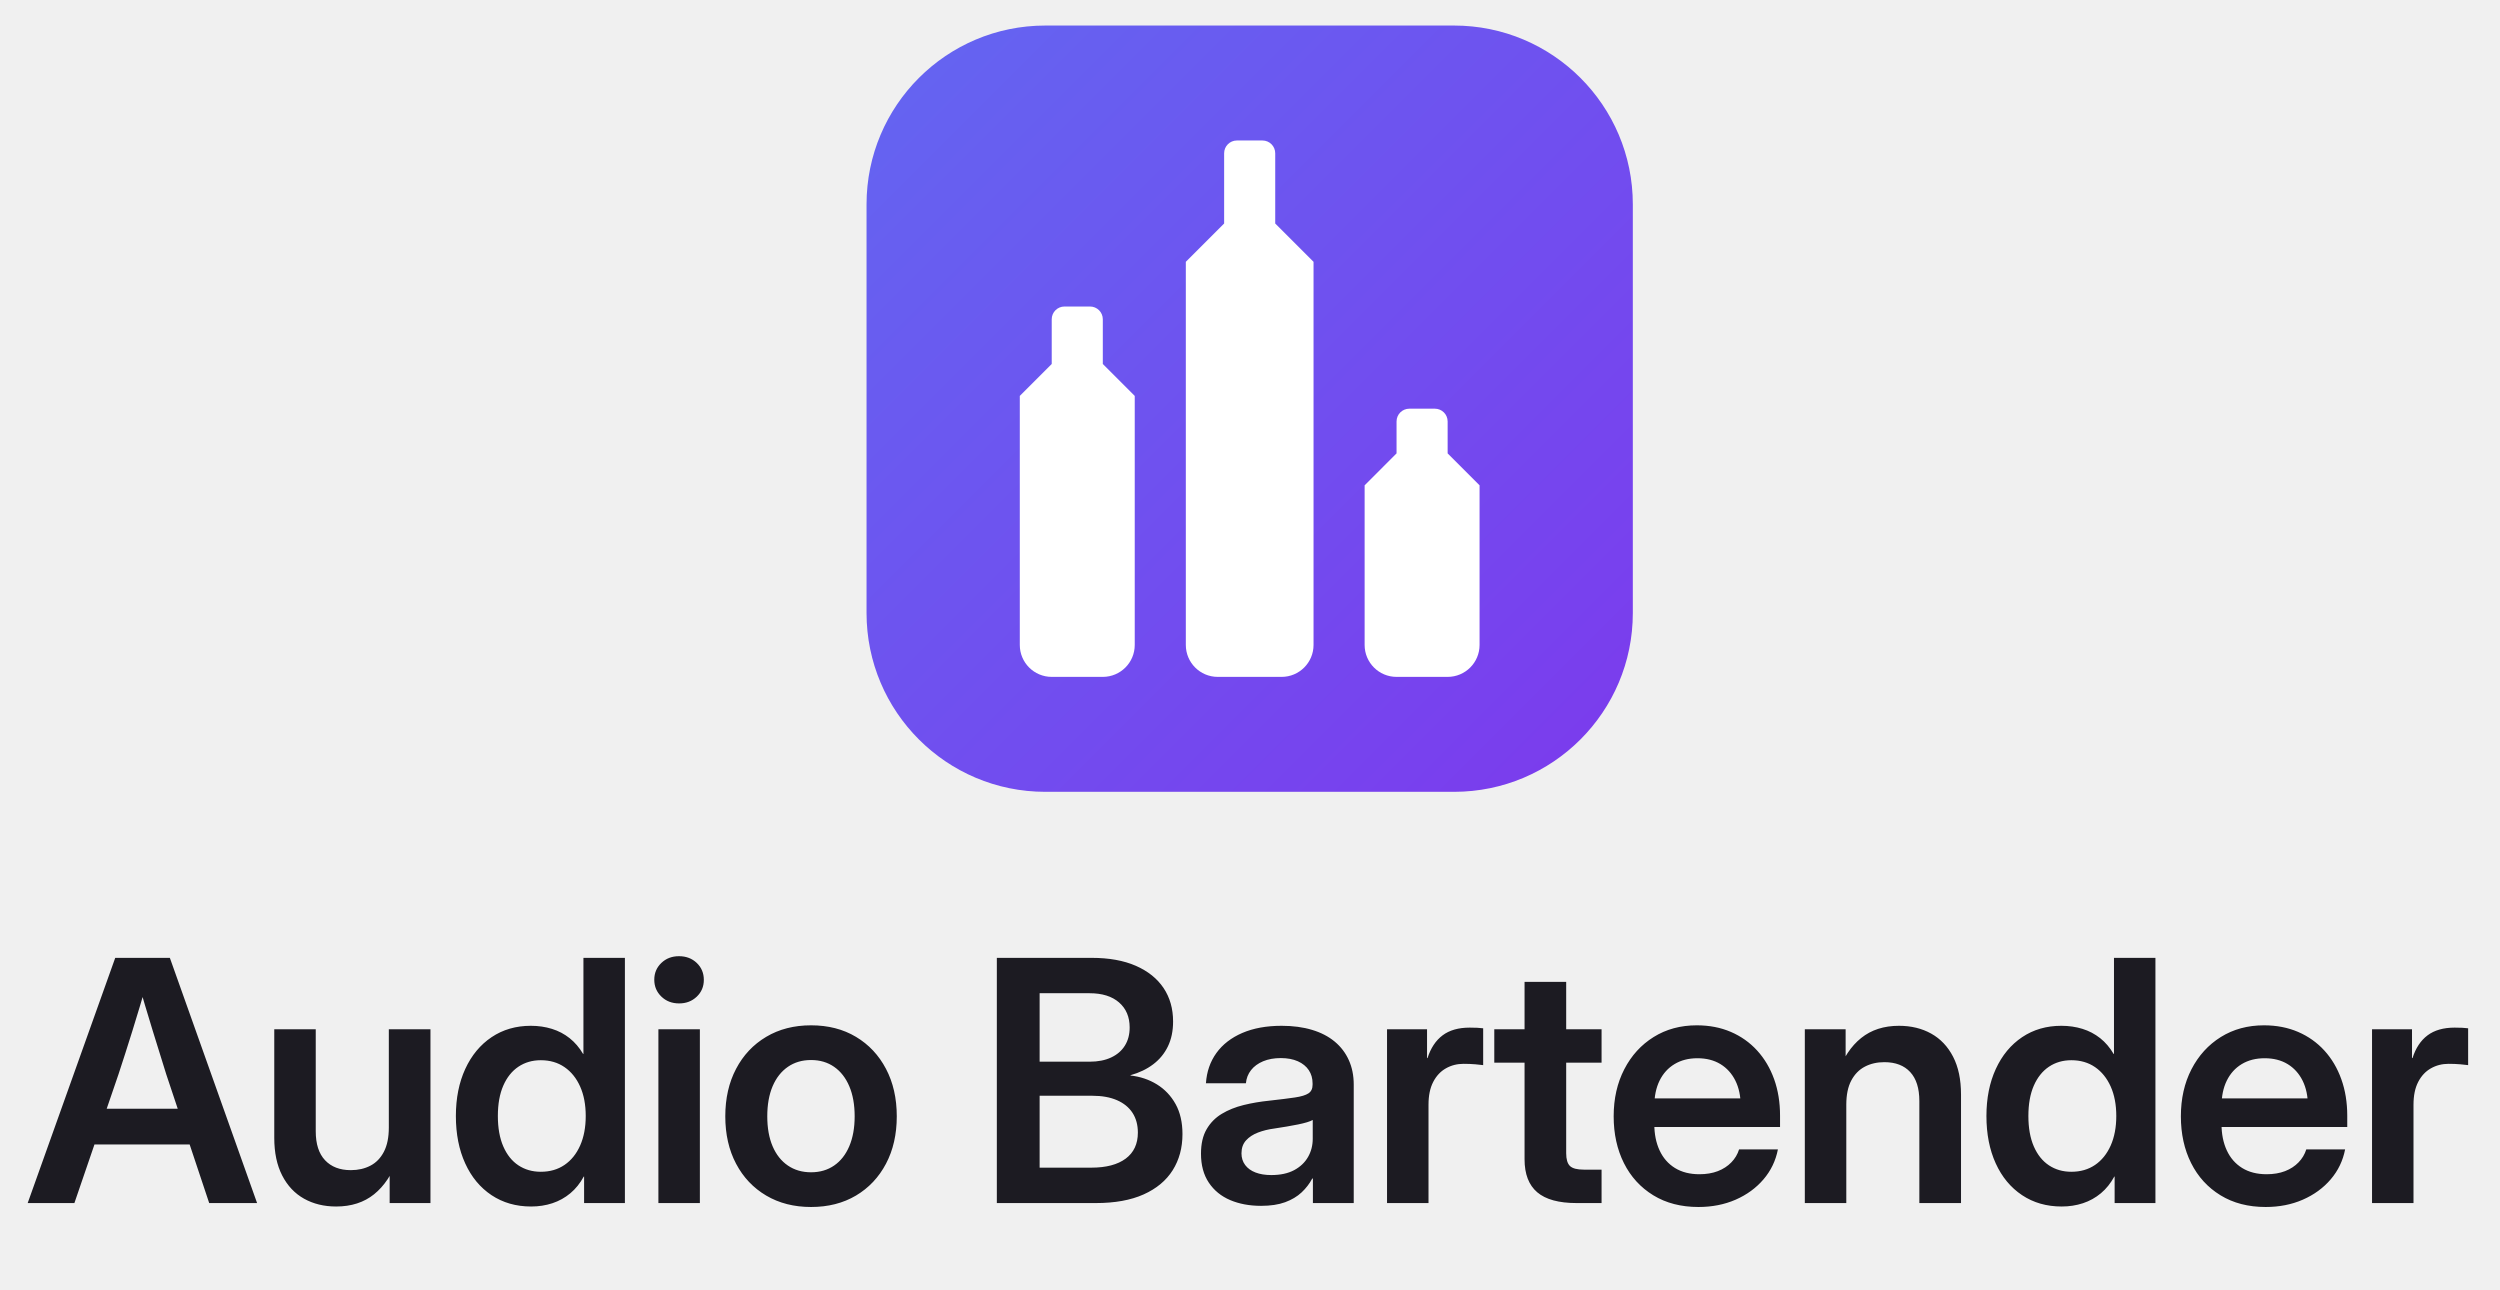
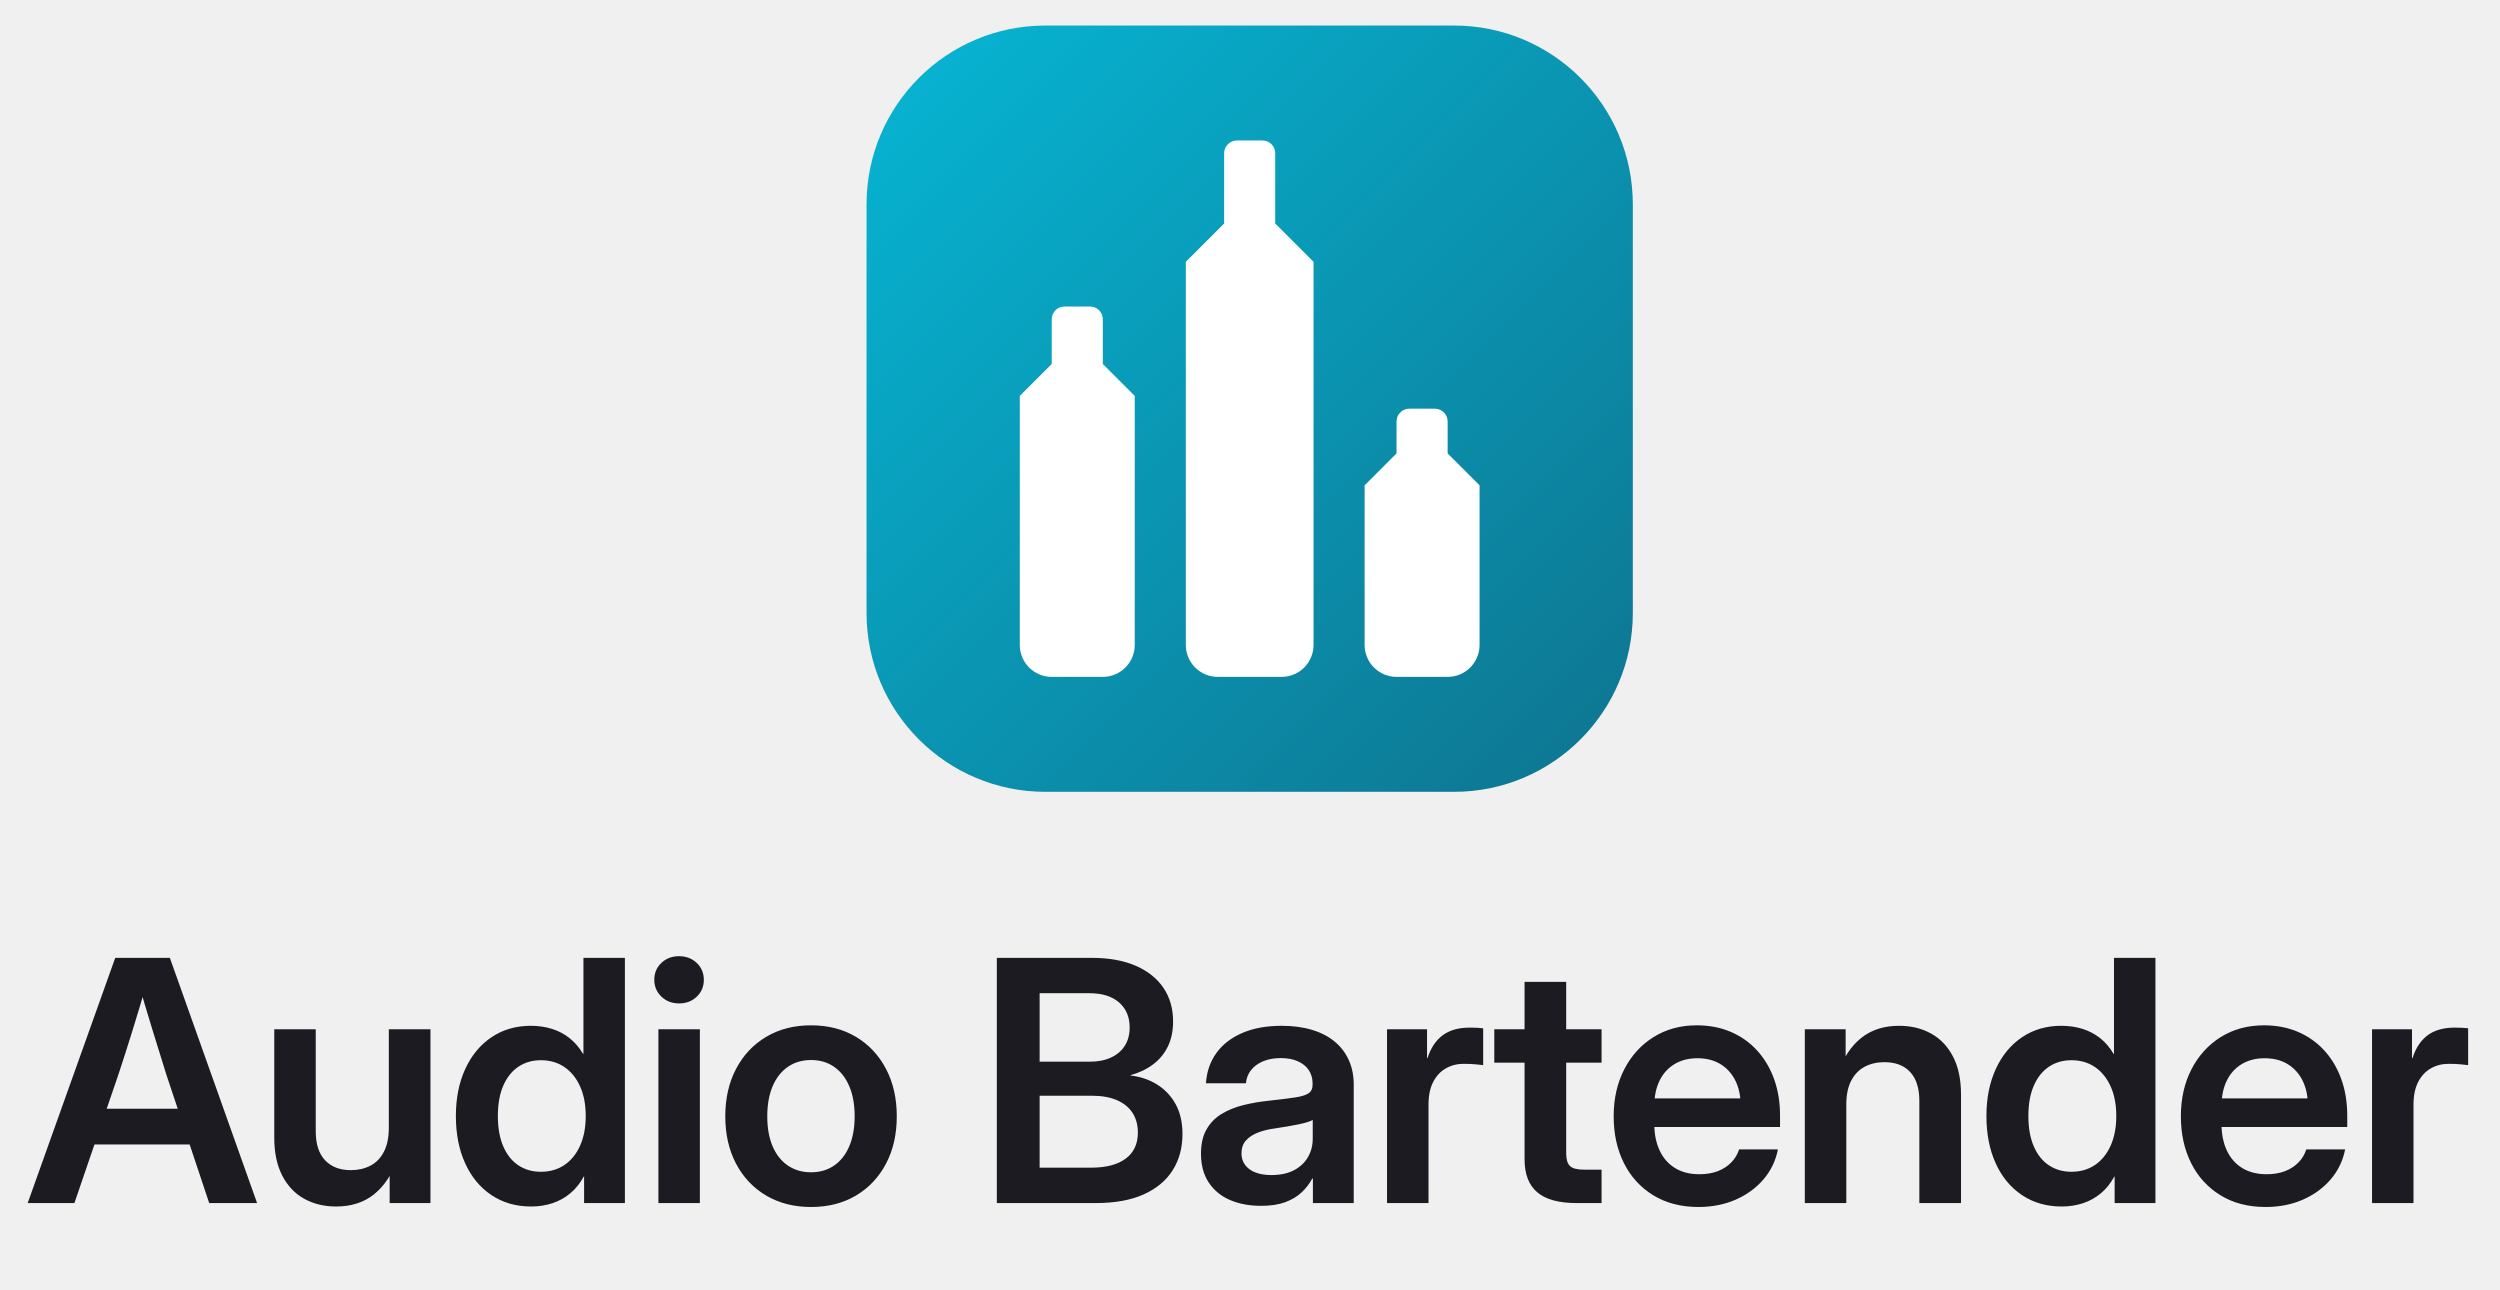
<svg xmlns="http://www.w3.org/2000/svg" viewBox="0 0 783 404">
  <g transform="translate(263.4 0)">
    <defs>
      <linearGradient id="t" x1="0" y1="0" x2="1" y2="1">
-         <stop offset="0" stop-color="#6366F1" />
-         <stop offset="1" stop-color="#7C3AED" />
+         <stop offset="0" stop-color="#06B6D4" />
+         <stop offset="1" stop-color="#0E7490" />
      </linearGradient>
    </defs>
    <rect x="8" y="8" width="240" height="240" rx="56" fill="url(#t)" />
    <path fill="#FFFFFF" d="M66 100A4 4 0 0 1 70 96H78A4 4 0 0 1 82 100V114L92 124V202A10 10 0 0 1 82 212H66A10 10 0 0 1 56 202V124L66 114Z M120 48A4 4 0 0 1 124 44H132A4 4 0 0 1 136 48V70L148 82V202A10 10 0 0 1 138 212H118A10 10 0 0 1 108 202V82L120 70Z M174 132A4 4 0 0 1 178 128H186A4 4 0 0 1 190 132V142L200 152V202A10 10 0 0 1 190 212H174A10 10 0 0 1 164 202V152L174 142Z" />
  </g>
  <path fill="#1C1B22" d="M8.67 376.8 36.09 300.0H53.20L80.52 376.8H65.52L52.06 336.44Q50.05 330.04 47.84 322.85Q45.62 315.66 42.79 305.87H46.55Q43.71 315.66 41.47 322.85Q39.23 330.04 37.12 336.44L23.30 376.8ZM24.95 358.45V347.26H64.23V358.45ZM105.28 377.88Q99.61 377.88 95.23 375.43Q90.85 372.98 88.38 368.16Q85.90 363.34 85.90 356.38V322.36H98.89V354.32Q98.89 360.30 101.81 363.39Q104.72 366.49 109.87 366.49Q113.33 366.49 116.01 365.09Q118.69 363.70 120.23 360.74Q121.78 357.78 121.78 353.14V322.36H134.82V376.8H122.04V362.93H124.56Q121.93 370.20 117.17 374.04Q112.40 377.88 105.28 377.88ZM166.34 377.88Q159.28 377.88 153.94 374.32Q148.61 370.76 145.70 364.37Q142.78 357.98 142.78 349.53Q142.78 341.18 145.72 334.79Q148.66 328.40 153.97 324.84Q159.28 321.28 166.24 321.28Q169.79 321.28 172.86 322.24Q175.93 323.19 178.40 325.15Q180.87 327.11 182.63 330.10H182.73V300.0H195.72V376.8H182.94V368.50H182.83Q181.13 371.64 178.63 373.73Q176.13 375.82 173.01 376.85Q169.90 377.88 166.34 377.88ZM169.38 367.00Q173.66 367.00 176.80 364.86Q179.95 362.72 181.70 358.78Q183.45 354.84 183.45 349.53Q183.45 344.22 181.70 340.30Q179.95 336.38 176.80 334.22Q173.66 332.06 169.38 332.06Q165.41 332.06 162.37 334.09Q159.33 336.13 157.63 340.02Q155.93 343.91 155.93 349.53Q155.93 355.15 157.63 359.06Q159.33 362.98 162.37 364.99Q165.41 367.00 169.38 367.00ZM206.21 376.8V322.36H219.20V376.8ZM212.70 314.27Q209.35 314.27 207.14 312.13Q204.92 309.99 204.92 306.85Q204.92 303.71 207.14 301.59Q209.35 299.48 212.65 299.48Q216.00 299.48 218.22 301.59Q220.44 303.71 220.44 306.90Q220.44 310.05 218.22 312.16Q216.00 314.27 212.70 314.27ZM254.02 378.03Q246.03 378.03 239.97 374.45Q233.91 370.87 230.54 364.48Q227.16 358.08 227.16 349.63Q227.16 341.18 230.54 334.76Q233.91 328.34 239.97 324.74Q246.03 321.13 254.02 321.13Q262.06 321.13 268.09 324.74Q274.12 328.34 277.49 334.76Q280.87 341.18 280.87 349.63Q280.87 358.08 277.49 364.48Q274.12 370.87 268.09 374.45Q262.06 378.03 254.02 378.03ZM254.02 367.16Q258.19 367.16 261.26 365.04Q264.33 362.93 266.00 358.99Q267.68 355.04 267.68 349.63Q267.68 344.17 266.00 340.22Q264.33 336.28 261.26 334.14Q258.19 332.00 254.02 332.00Q249.84 332.00 246.75 334.14Q243.66 336.28 241.98 340.22Q240.31 344.17 240.31 349.63Q240.31 355.10 241.98 359.01Q243.66 362.93 246.75 365.04Q249.84 367.16 254.02 367.16ZM312.21 376.8V300.0H341.90Q350.04 300.0 355.74 302.49Q361.44 304.99 364.43 309.45Q367.41 313.91 367.41 319.94Q367.41 324.38 365.79 327.73Q364.17 331.08 361.18 333.34Q358.19 335.61 354.07 336.75V336.85Q358.65 337.36 362.34 339.63Q366.02 341.90 368.19 345.79Q370.35 349.68 370.35 355.20Q370.35 361.64 367.29 366.51Q364.22 371.38 358.19 374.09Q352.16 376.8 343.24 376.8ZM325.61 365.71H341.80Q348.76 365.71 352.57 362.88Q356.38 360.04 356.38 354.73Q356.38 351.13 354.71 348.55Q353.03 345.97 349.84 344.58Q346.64 343.19 342.11 343.19H325.61ZM325.61 332.52H341.28Q345.20 332.52 348.01 331.20Q350.82 329.89 352.31 327.49Q353.81 325.10 353.81 321.80Q353.81 316.85 350.48 313.96Q347.16 311.08 341.28 311.08H325.61ZM394.97 377.67Q389.55 377.67 385.30 375.87Q381.05 374.06 378.60 370.40Q376.15 366.74 376.15 361.33Q376.15 356.69 377.91 353.68Q379.66 350.66 382.65 348.86Q385.64 347.05 389.50 346.10Q393.37 345.15 397.54 344.73Q402.59 344.17 405.56 343.73Q408.52 343.29 409.81 342.44Q411.10 341.59 411.10 339.74V339.32Q411.10 336.95 409.91 335.17Q408.73 333.40 406.49 332.39Q404.24 331.39 401.15 331.39Q398.01 331.39 395.61 332.39Q393.21 333.40 391.82 335.17Q390.43 336.95 390.22 339.27H377.70Q378.06 333.86 380.97 329.81Q383.88 325.77 389.09 323.52Q394.30 321.28 401.41 321.28Q406.72 321.28 410.92 322.55Q415.12 323.81 418.03 326.23Q420.94 328.65 422.46 332.06Q423.99 335.46 423.99 339.68V376.8H411.20V369.12H411.00Q409.71 371.54 407.65 373.47Q405.58 375.40 402.49 376.54Q399.40 377.67 394.97 377.67ZM398.16 368.03Q402.44 368.03 405.33 366.49Q408.21 364.94 409.68 362.36Q411.15 359.79 411.15 356.64V350.77Q410.53 351.13 409.35 351.49Q408.16 351.85 406.54 352.18Q404.91 352.52 403.03 352.83Q401.15 353.14 399.14 353.45Q396.36 353.81 394.01 354.71Q391.67 355.61 390.25 357.18Q388.83 358.75 388.83 361.23Q388.83 363.34 389.99 364.89Q391.15 366.43 393.24 367.23Q395.33 368.03 398.16 368.03ZM434.42 376.8V322.36H446.95V331.39H447.10Q448.60 326.69 451.82 324.27Q455.04 321.85 460.30 321.85Q461.64 321.85 462.70 321.90Q463.75 321.95 464.53 322.06V333.60Q463.86 333.50 462.10 333.34Q460.35 333.19 458.39 333.19Q455.35 333.19 452.85 334.61Q450.35 336.02 448.88 338.86Q447.41 341.69 447.41 345.97V376.8ZM501.61 322.36V332.83H468.01V322.36ZM477.49 307.52H490.53V361.18Q490.53 364.06 491.72 365.20Q492.90 366.33 496.05 366.33Q497.33 366.33 498.98 366.33Q500.63 366.33 501.61 366.33V376.8Q500.27 376.8 498.08 376.8Q495.89 376.8 493.78 376.8Q485.43 376.8 481.46 373.42Q477.49 370.04 477.49 363.08ZM531.95 378.03Q523.80 378.03 517.82 374.37Q511.84 370.71 508.62 364.30Q505.40 357.88 505.40 349.63Q505.40 341.33 508.73 334.89Q512.05 328.45 517.93 324.79Q523.80 321.13 531.43 321.13Q537.31 321.13 542.10 323.19Q546.89 325.25 550.35 329.04Q553.80 332.83 555.66 338.01Q557.51 343.19 557.51 349.43V352.98H510.56V344.01H551.02L545.19 346.44Q545.19 341.80 543.52 338.45Q541.84 335.10 538.83 333.27Q535.81 331.44 531.64 331.44Q527.51 331.44 524.47 333.27Q521.43 335.10 519.78 338.45Q518.13 341.80 518.13 346.44V352.05Q518.13 356.74 519.78 360.30Q521.43 363.86 524.60 365.82Q527.77 367.77 532.26 367.77Q535.50 367.77 538.03 366.80Q540.55 365.82 542.25 364.06Q543.96 362.31 544.68 359.99H556.84Q555.81 365.30 552.33 369.37Q548.85 373.44 543.60 375.74Q538.34 378.03 531.95 378.03ZM578.26 346.02V376.8H565.27V322.36H578.05V336.23H575.53Q578.16 328.91 582.92 325.10Q587.69 321.28 594.75 321.28Q600.47 321.28 604.86 323.73Q609.24 326.18 611.71 330.97Q614.19 335.77 614.19 342.78V376.8H601.14V344.84Q601.14 338.86 598.28 335.77Q595.42 332.67 590.17 332.67Q586.76 332.67 584.08 334.07Q581.40 335.46 579.83 338.4Q578.26 341.33 578.26 346.02ZM645.71 377.88Q638.64 377.88 633.31 374.32Q627.97 370.76 625.06 364.37Q622.15 357.98 622.15 349.53Q622.15 341.18 625.09 334.79Q628.03 328.40 633.33 324.84Q638.64 321.28 645.60 321.28Q649.16 321.28 652.23 322.24Q655.29 323.19 657.77 325.15Q660.24 327.11 661.99 330.10H662.10V300.0H675.08V376.8H662.30V368.50H662.20Q660.50 371.64 658.00 373.73Q655.50 375.82 652.38 376.85Q649.26 377.88 645.71 377.88ZM648.75 367.00Q653.02 367.00 656.17 364.86Q659.31 362.72 661.07 358.78Q662.82 354.84 662.82 349.53Q662.82 344.22 661.07 340.30Q659.31 336.38 656.17 334.22Q653.02 332.06 648.75 332.06Q644.78 332.06 641.74 334.09Q638.70 336.13 636.99 340.02Q635.29 343.91 635.29 349.53Q635.29 355.15 636.99 359.06Q638.70 362.98 641.74 364.99Q644.78 367.00 648.75 367.00ZM709.59 378.03Q701.45 378.03 695.47 374.37Q689.49 370.71 686.27 364.30Q683.05 357.88 683.05 349.63Q683.05 341.33 686.37 334.89Q689.70 328.45 695.57 324.79Q701.45 321.13 709.08 321.13Q714.95 321.13 719.75 323.19Q724.54 325.25 728.00 329.04Q731.45 332.83 733.30 338.01Q735.16 343.19 735.16 349.43V352.98H688.20V344.01H728.67L722.84 346.44Q722.84 341.80 721.17 338.45Q719.49 335.10 716.48 333.27Q713.46 331.44 709.29 331.44Q705.16 331.44 702.12 333.27Q699.08 335.10 697.43 338.45Q695.78 341.80 695.78 346.44V352.05Q695.78 356.74 697.43 360.30Q699.08 363.86 702.25 365.82Q705.42 367.77 709.90 367.77Q713.15 367.77 715.68 366.80Q718.20 365.82 719.90 364.06Q721.60 362.31 722.33 359.99H734.49Q733.46 365.30 729.98 369.37Q726.50 373.44 721.24 375.74Q715.99 378.03 709.59 378.03ZM742.92 376.8V322.36H755.44V331.39H755.60Q757.09 326.69 760.31 324.27Q763.54 321.85 768.79 321.85Q770.13 321.85 771.19 321.90Q772.25 321.95 773.02 322.06V333.60Q772.35 333.50 770.60 333.34Q768.84 333.19 766.89 333.19Q763.85 333.19 761.35 334.61Q758.85 336.02 757.38 338.86Q755.91 341.69 755.91 345.97V376.8Z" />
</svg>
